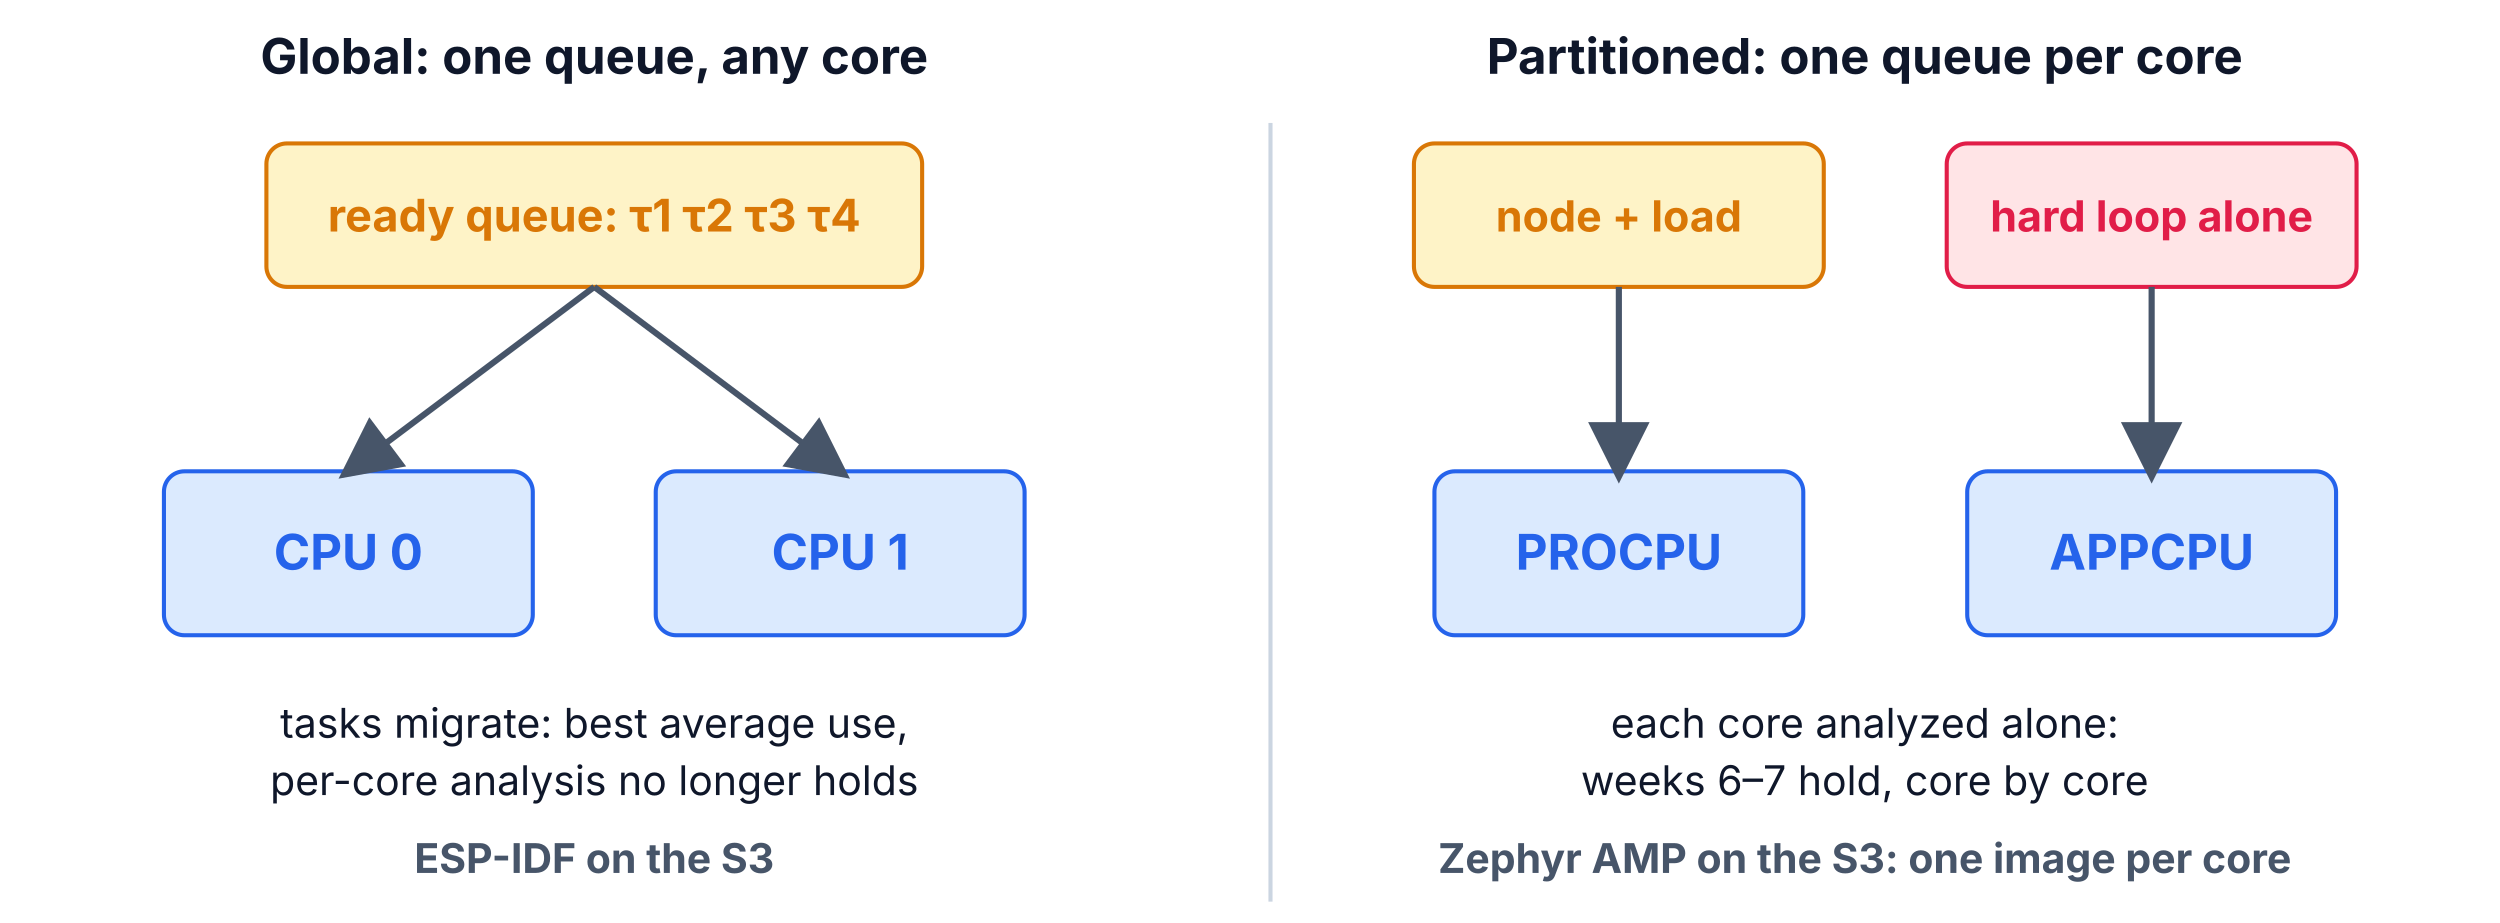
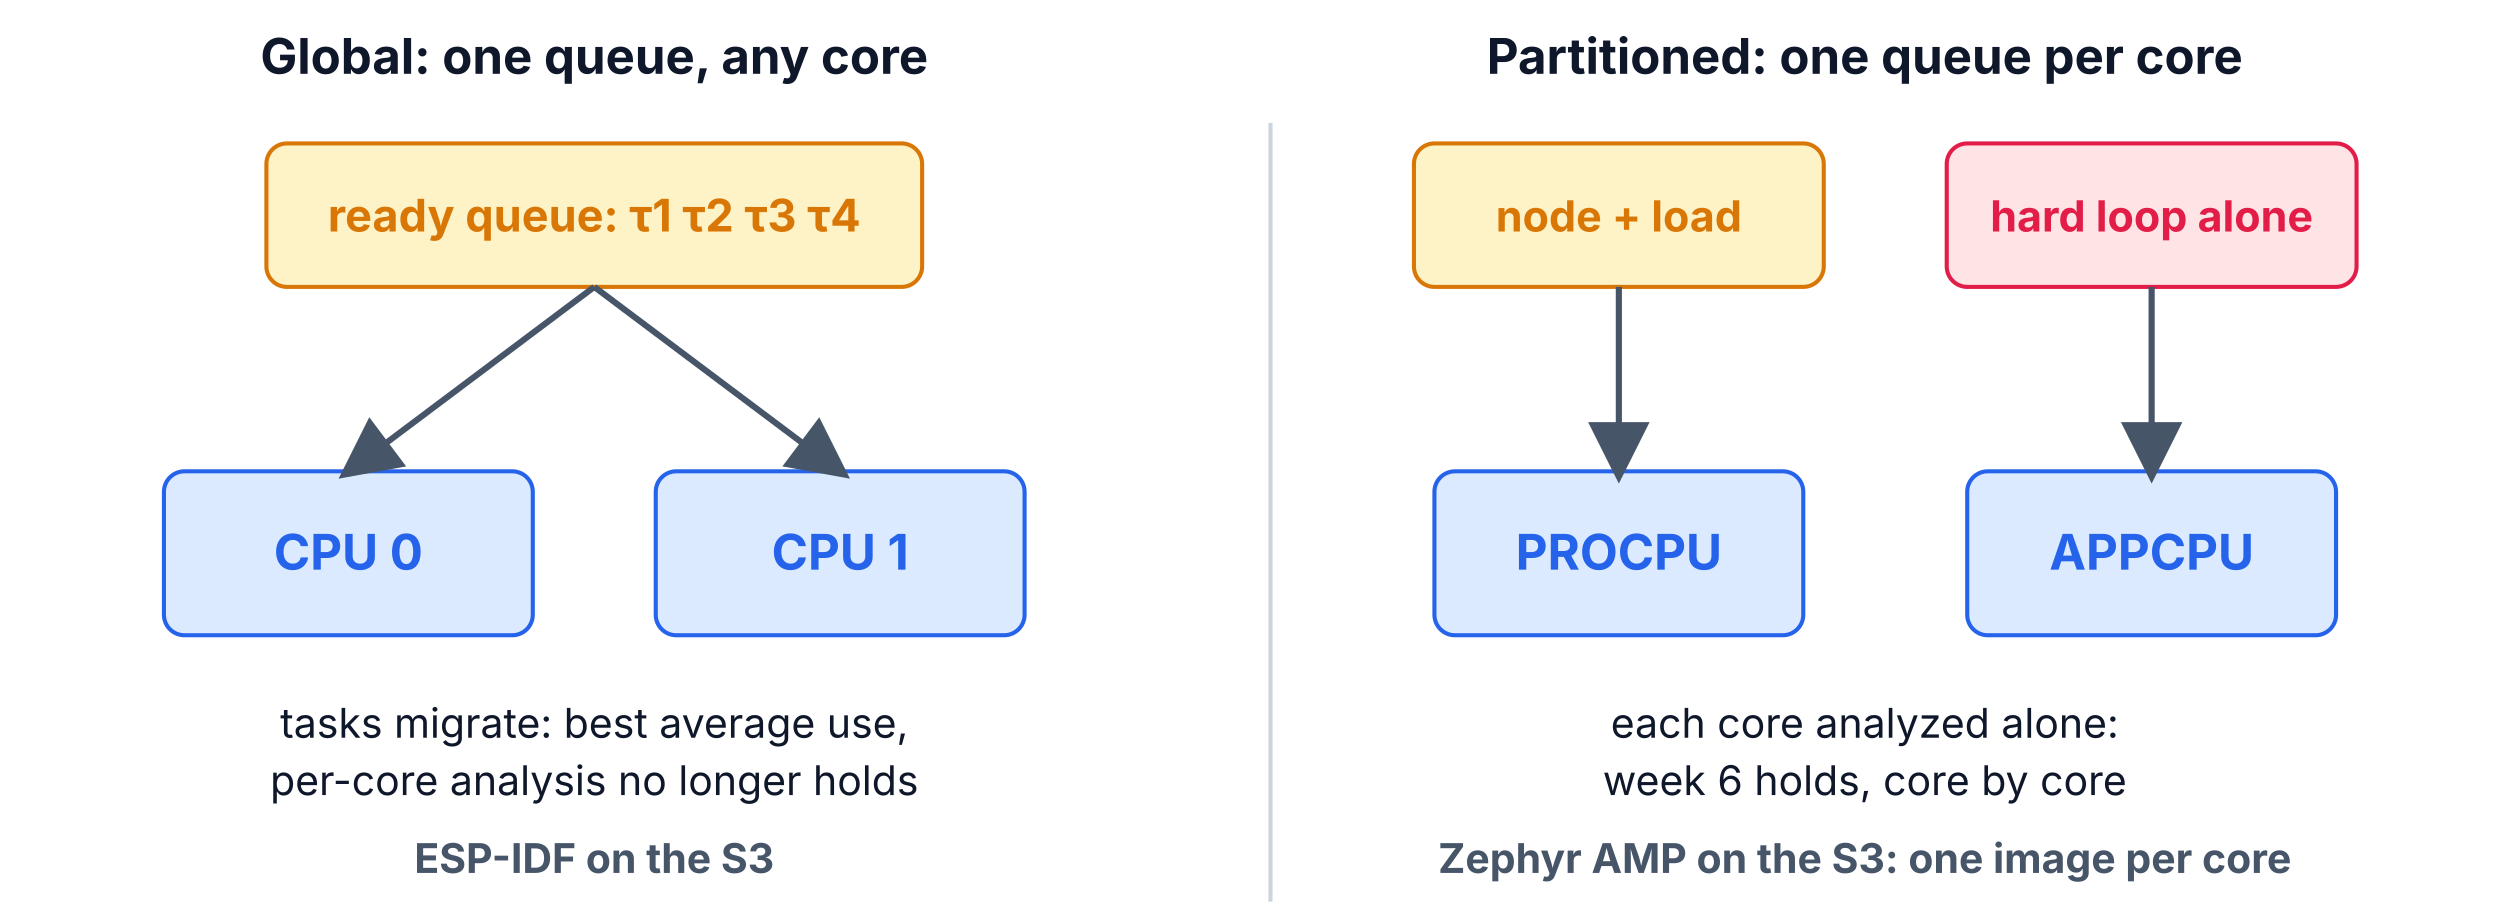
<svg xmlns="http://www.w3.org/2000/svg" viewBox="0 0 1220 450" font-family="Inter, 'Segoe UI', 'DejaVu Sans', Arial, sans-serif">
  <defs>
    <marker id="ar-ink" markerWidth="10" markerHeight="10" refX="8" refY="5" orient="auto">
      <path d="M0 0 L10 5 L0 10 Z" fill="#0f172a" />
    </marker>
    <marker id="ar-muted" markerWidth="10" markerHeight="10" refX="8" refY="5" orient="auto">
      <path d="M0 0 L10 5 L0 10 Z" fill="#475569" />
    </marker>
    <marker id="ar-c1" markerWidth="10" markerHeight="10" refX="8" refY="5" orient="auto">
      <path d="M0 0 L10 5 L0 10 Z" fill="#ea580c" />
    </marker>
    <marker id="ar-c2" markerWidth="10" markerHeight="10" refX="8" refY="5" orient="auto">
      <path d="M0 0 L10 5 L0 10 Z" fill="#2563eb" />
    </marker>
    <marker id="ar-c3" markerWidth="10" markerHeight="10" refX="8" refY="5" orient="auto">
      <path d="M0 0 L10 5 L0 10 Z" fill="#16a34a" />
    </marker>
    <marker id="ar-c4" markerWidth="10" markerHeight="10" refX="8" refY="5" orient="auto">
      <path d="M0 0 L10 5 L0 10 Z" fill="#0d9488" />
    </marker>
    <marker id="ar-c5" markerWidth="10" markerHeight="10" refX="8" refY="5" orient="auto">
      <path d="M0 0 L10 5 L0 10 Z" fill="#e11d48" />
    </marker>
    <marker id="ar-c6" markerWidth="10" markerHeight="10" refX="8" refY="5" orient="auto">
      <path d="M0 0 L10 5 L0 10 Z" fill="#7c3aed" />
    </marker>
    <marker id="ar-c7" markerWidth="10" markerHeight="10" refX="8" refY="5" orient="auto">
      <path d="M0 0 L10 5 L0 10 Z" fill="#d97706" />
    </marker>
    <marker id="ar-c8" markerWidth="10" markerHeight="10" refX="8" refY="5" orient="auto">
      <path d="M0 0 L10 5 L0 10 Z" fill="#db2777" />
    </marker>
  </defs>
  <text x="290.0" y="36.0" text-anchor="middle" font-size="24" font-weight="700" fill="#0f172a">Global: one queue, any core</text>
  <text x="910.0" y="36.0" text-anchor="middle" font-size="24" font-weight="700" fill="#0f172a">Partitioned: one queue per core</text>
  <rect x="130.0" y="70.0" width="320.0" height="70.0" rx="10" fill="#fef3c7" stroke="#d97706" stroke-width="2" />
  <text x="290.0" y="113.0" text-anchor="middle" font-size="22" font-weight="700" fill="#d97706">ready queue: τ1 τ2 τ3 τ4</text>
  <rect x="80.0" y="230.0" width="180.0" height="80.0" rx="10" fill="#dbeafe" stroke="#2563eb" stroke-width="2" />
  <text x="170.0" y="278.0" text-anchor="middle" font-size="24" font-weight="700" fill="#2563eb">CPU 0</text>
  <line x1="290.0" y1="140.0" x2="170.0" y2="230.0" stroke="#475569" stroke-width="3" marker-end="url(#ar-muted)" />
  <rect x="320.0" y="230.0" width="180.0" height="80.0" rx="10" fill="#dbeafe" stroke="#2563eb" stroke-width="2" />
  <text x="410.0" y="278.0" text-anchor="middle" font-size="24" font-weight="700" fill="#2563eb">CPU 1</text>
  <line x1="290.0" y1="140.0" x2="410.0" y2="230.0" stroke="#475569" stroke-width="3" marker-end="url(#ar-muted)" />
  <text x="290.0" y="360.0" text-anchor="middle" font-size="20" font-weight="400" fill="#0f172a">tasks migrate: best average use,</text>
  <text x="290.0" y="388.0" text-anchor="middle" font-size="20" font-weight="400" fill="#0f172a">per-core analysis no longer holds</text>
  <text x="290.0" y="426.0" text-anchor="middle" font-size="20" font-weight="700" fill="#475569">ESP-IDF on the S3</text>
  <rect x="690.0" y="70.0" width="200.0" height="70.0" rx="10" fill="#fef3c7" stroke="#d97706" stroke-width="2" />
  <text x="790.0" y="113.0" text-anchor="middle" font-size="21" font-weight="700" fill="#d97706">node + load</text>
  <rect x="700.0" y="230.0" width="180.0" height="80.0" rx="10" fill="#dbeafe" stroke="#2563eb" stroke-width="2" />
  <text x="790.0" y="278.0" text-anchor="middle" font-size="24" font-weight="700" fill="#2563eb">PROCPU</text>
  <line x1="790.0" y1="140.0" x2="790.0" y2="230.0" stroke="#475569" stroke-width="3" marker-end="url(#ar-muted)" />
  <rect x="950.0" y="70.0" width="200.0" height="70.0" rx="10" fill="#ffe4e6" stroke="#e11d48" stroke-width="2" />
  <text x="1050.0" y="113.0" text-anchor="middle" font-size="21" font-weight="700" fill="#e11d48">hard loop alone</text>
  <rect x="960.0" y="230.0" width="180.0" height="80.0" rx="10" fill="#dbeafe" stroke="#2563eb" stroke-width="2" />
  <text x="1050.0" y="278.0" text-anchor="middle" font-size="24" font-weight="700" fill="#2563eb">APPCPU</text>
  <line x1="1050.0" y1="140.0" x2="1050.0" y2="230.0" stroke="#475569" stroke-width="3" marker-end="url(#ar-muted)" />
  <line x1="620.0" y1="60.0" x2="620.0" y2="440.0" stroke="#cbd5e1" stroke-width="2" />
  <text x="910.0" y="360.0" text-anchor="middle" font-size="20" font-weight="400" fill="#0f172a">each core analyzed alone:</text>
-   <text x="910.0" y="388.0" text-anchor="middle" font-size="20" font-weight="400" fill="#0f172a">weeks 6–7 hold, core by core</text>
+   <text x="910.0" y="388.0" text-anchor="middle" font-size="20" font-weight="400" fill="#0f172a">week 6 holds, core by core</text>
  <text x="910.0" y="426.0" text-anchor="middle" font-size="20" font-weight="700" fill="#475569">Zephyr AMP on the S3: one image per core</text>
</svg>
